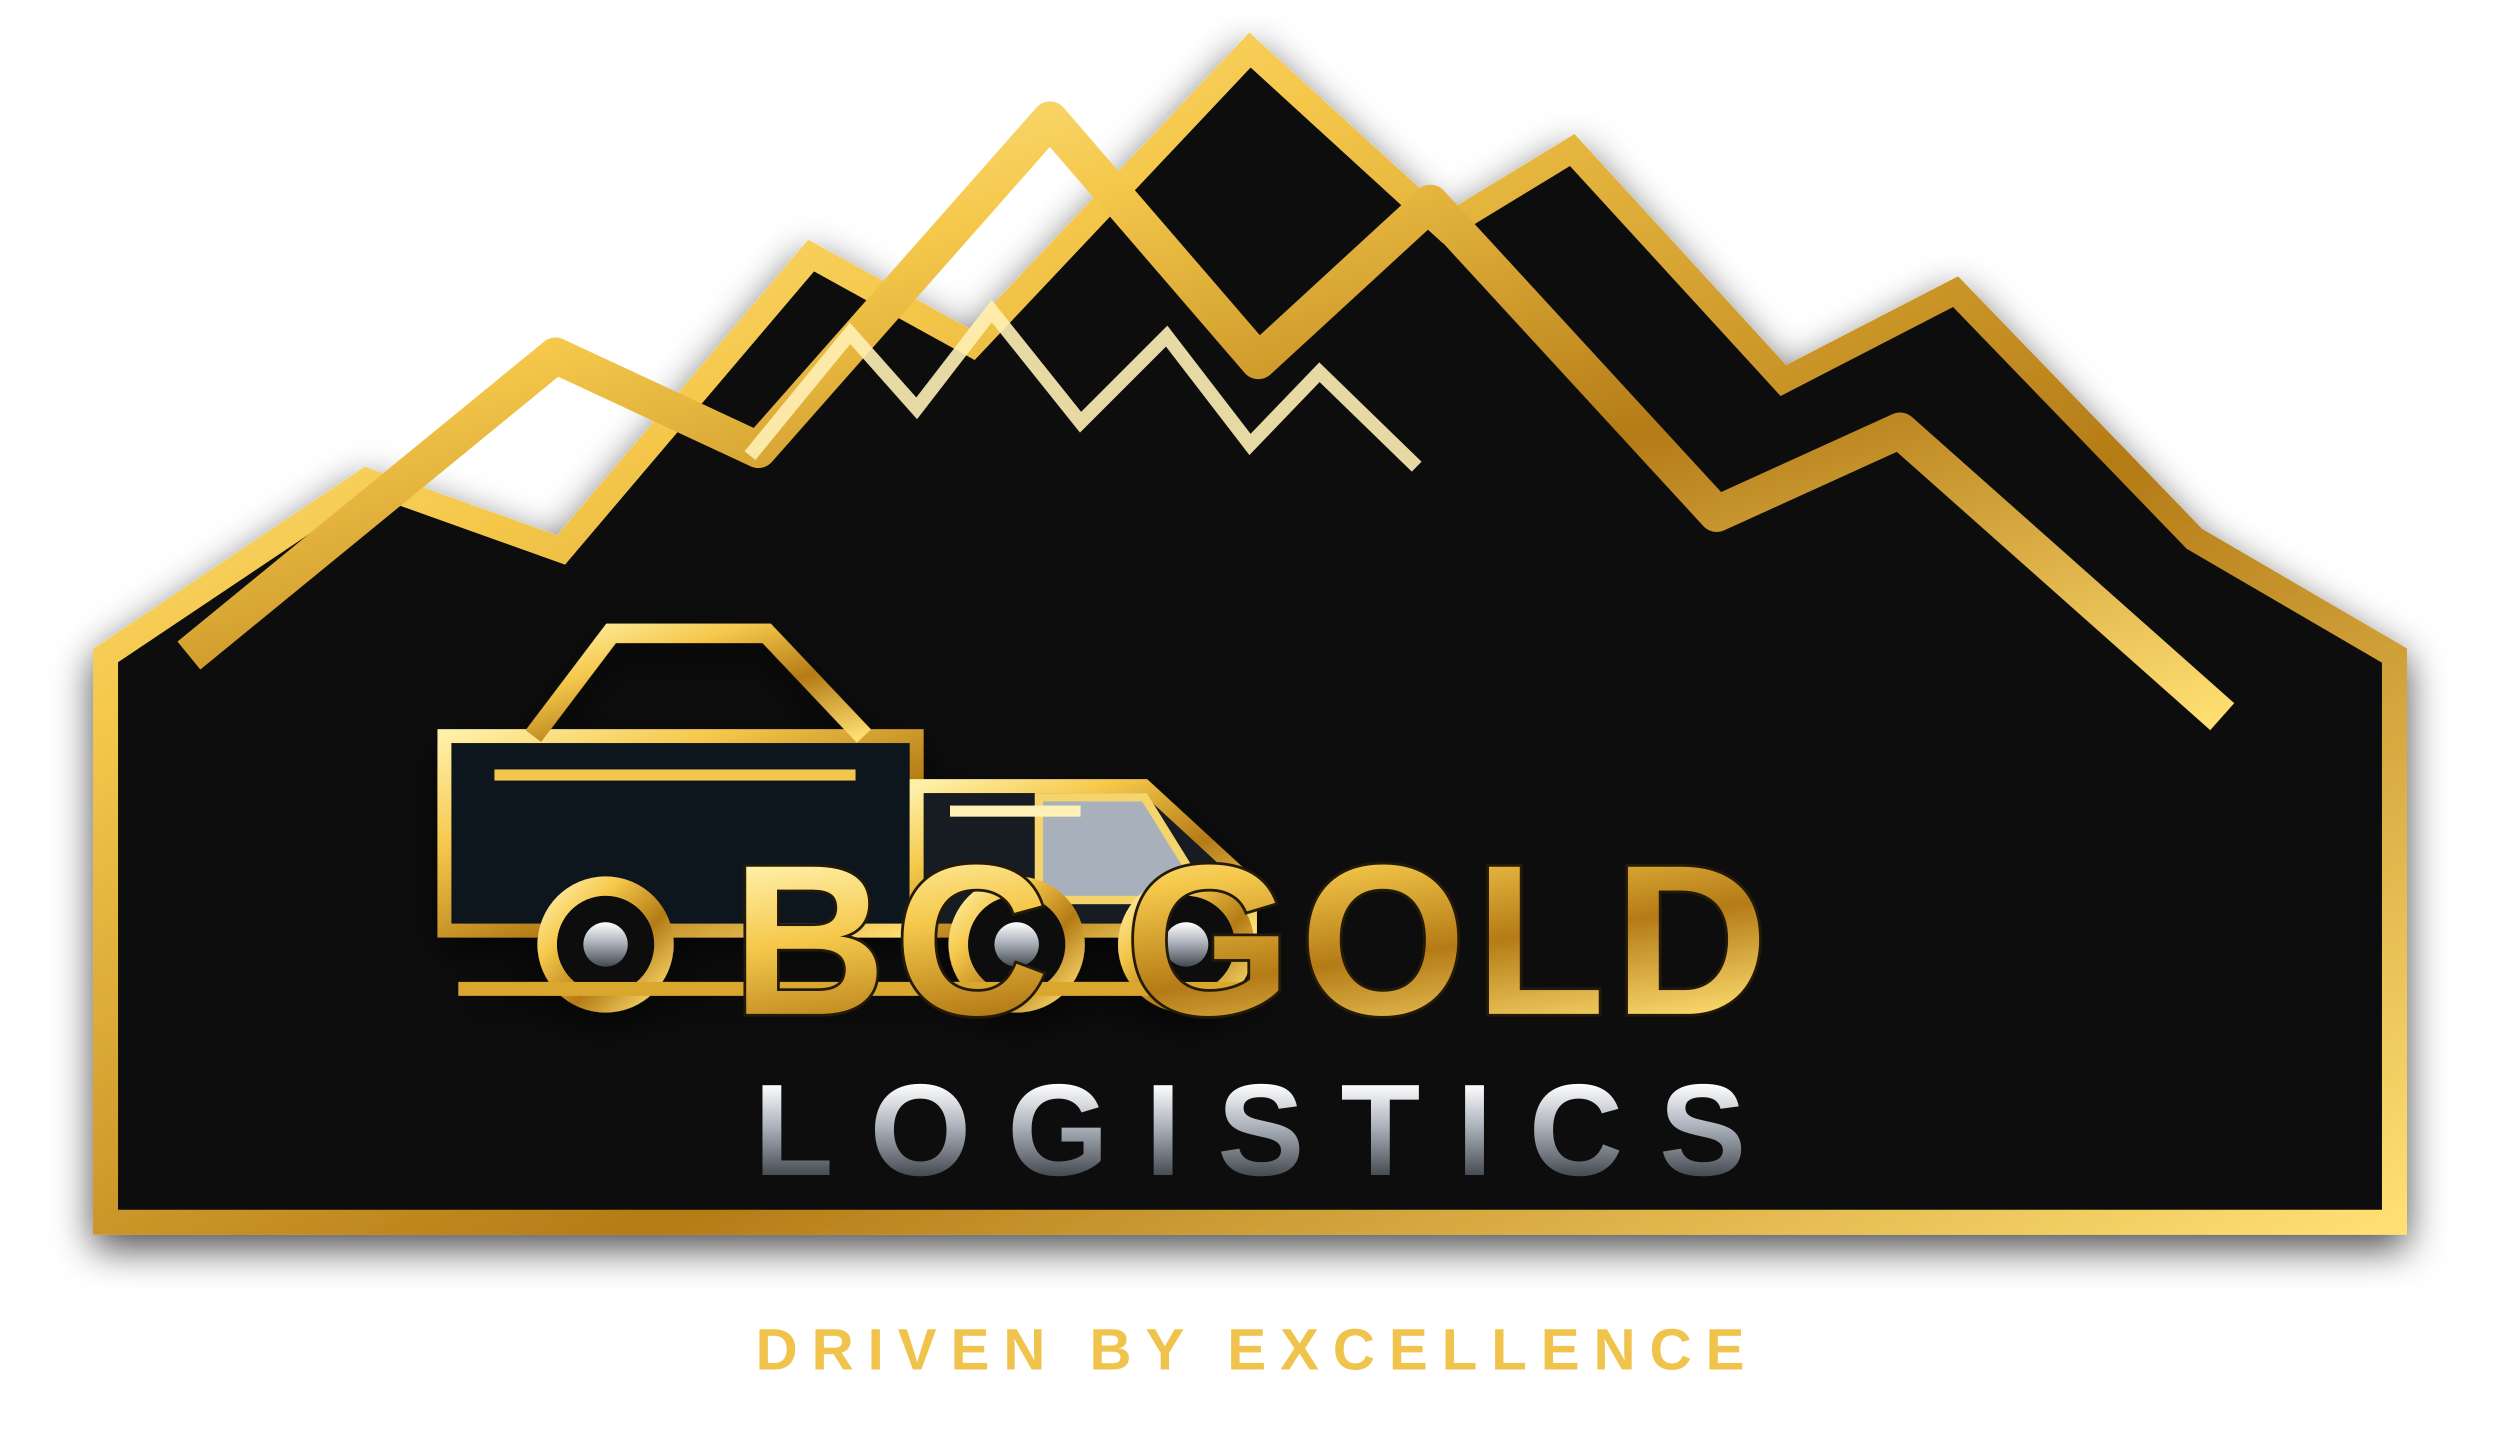
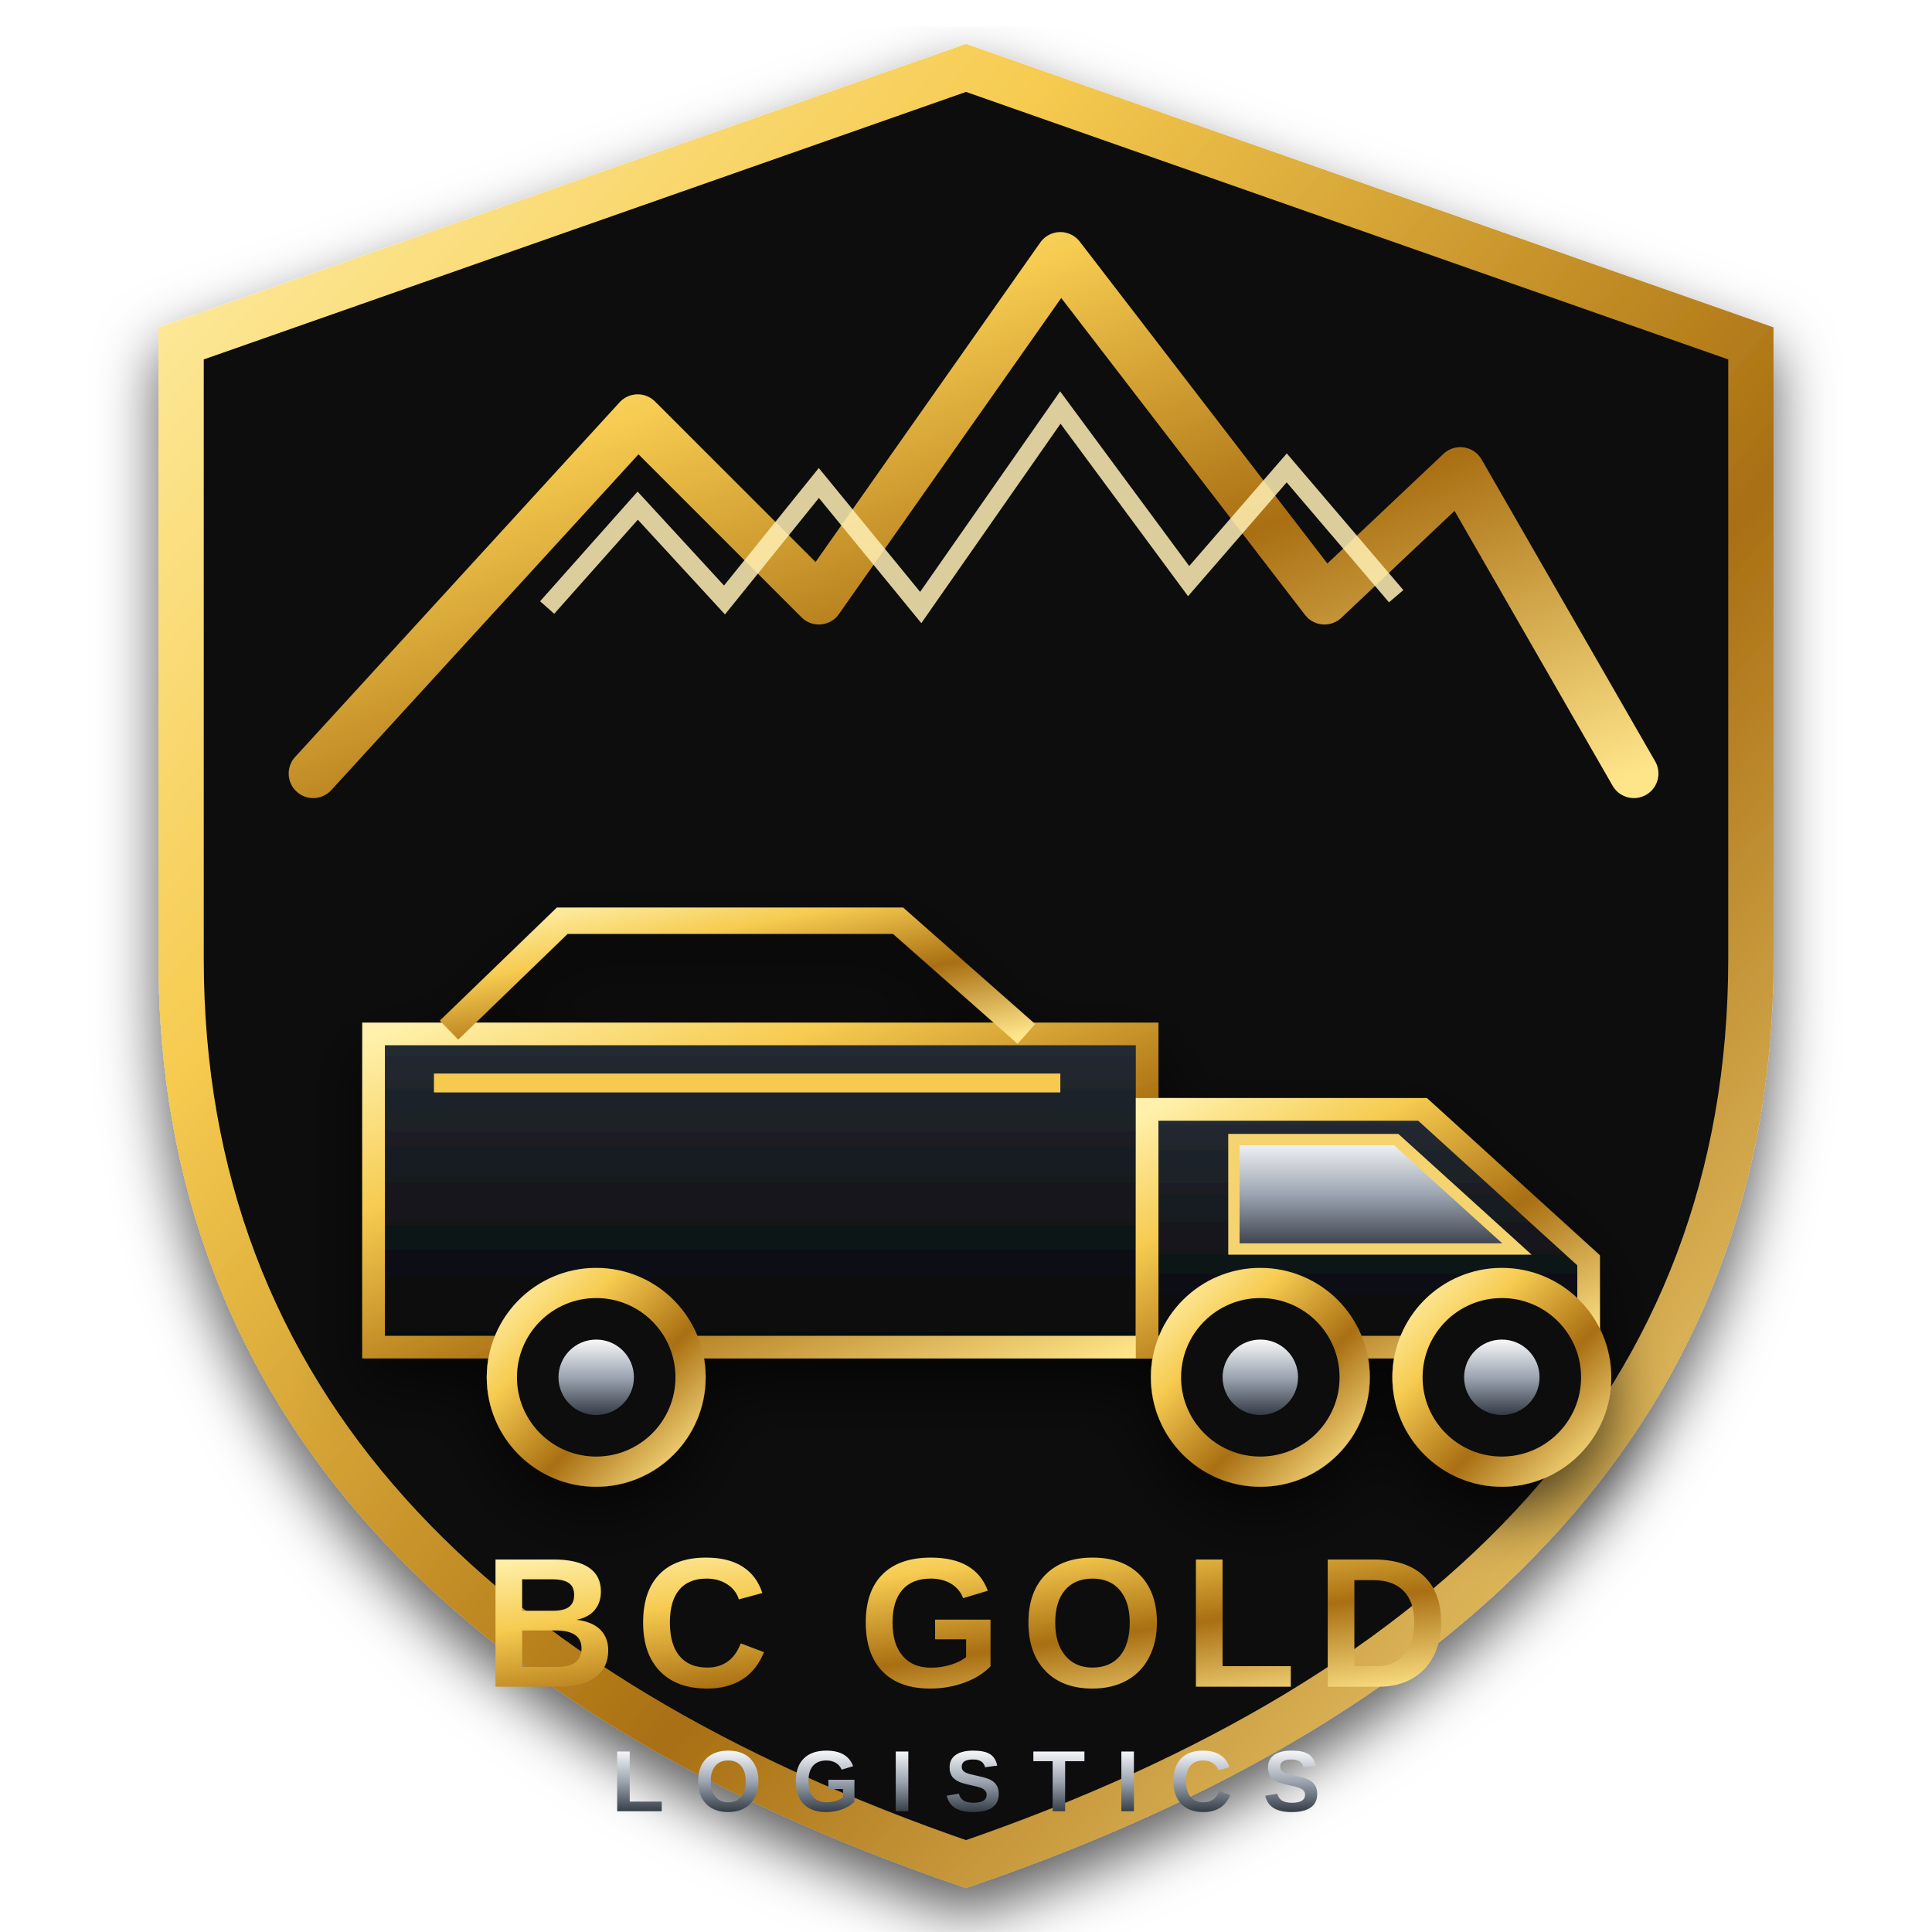
- <svg xmlns="http://www.w3.org/2000/svg" viewBox="0 0 900 520" role="img" aria-labelledby="title desc">
+ <svg xmlns="http://www.w3.org/2000/svg" viewBox="0 0 512 512" role="img" aria-labelledby="title desc">
  <defs>
    <linearGradient id="gold" x1="0" y1="0" x2="1" y2="1">
-       <stop offset="0" stop-color="#fff0a8" />
-       <stop offset=".28" stop-color="#f5c84b" />
-       <stop offset=".62" stop-color="#b47b16" />
-       <stop offset="1" stop-color="#ffdf72" />
+       <stop offset="0" stop-color="#fff1ad" />
+       <stop offset=".28" stop-color="#f6cb50" />
+       <stop offset=".62" stop-color="#a96f12" />
+       <stop offset="1" stop-color="#ffe58a" />
    </linearGradient>
    <linearGradient id="steel" x1="0" y1="0" x2="0" y2="1">
-       <stop offset="0" stop-color="#fff" />
-       <stop offset=".45" stop-color="#aeb4bd" />
-       <stop offset="1" stop-color="#454a52" />
+       <stop offset="0" stop-color="#f7f8fa" />
+       <stop offset=".5" stop-color="#9ca5b1" />
+       <stop offset="1" stop-color="#343b45" />
    </linearGradient>
-     <filter id="shadow" x="-20%" y="-20%" width="140%" height="150%">
-       <feGaussianBlur in="SourceAlpha" stdDeviation="7" />
-       <feOffset dy="5" />
+     <linearGradient id="black" x1="0" y1="0" x2="0" y2="1">
+       <stop offset="0" stop-color="#252b33" />
+       <stop offset="1" stop-color="#050608" />
+     </linearGradient>
+     <filter id="shadow" x="-30%" y="-30%" width="160%" height="170%">
+       <feGaussianBlur in="SourceAlpha" stdDeviation="8" />
+       <feOffset dy="7" />
      <feComponentTransfer>
-         <feFuncA type="linear" slope=".7" />
+         <feFuncA type="linear" slope=".65" />
      </feComponentTransfer>
      <feMerge>
        <feMergeNode />
        <feMergeNode in="SourceGraphic" />
      </feMerge>
    </filter>
  </defs>
-   <path d="M450 18 520 82 566 54 642 137 704 105 790 194 862 236 862 440 38 440 38 236 132 173 202 198 292 92 350 124Z" fill="#080a0d" stroke="url(#gold)" stroke-width="9" filter="url(#shadow)" />
-   <path d="m68 236 132-108 73 34 105-119 75 87 62-57 103 112 66-30 116 103" fill="none" stroke="url(#gold)" stroke-width="13" stroke-linejoin="round" />
-   <path d="m270 164 36-44 24 27 27-35 32 40 31-31 30 39 25-26 35 34" fill="none" stroke="#fff0b5" stroke-width="5" opacity=".9" />
-   <path d="M90 282h720" stroke="url(#gold)" stroke-width="5" />
-   <g transform="translate(160 190)" filter="url(#shadow)">
-     <path d="M0 75h170v70H0z" fill="#11151b" stroke="url(#gold)" stroke-width="5" />
-     <path d="M170 93h82l38 35v17H170z" fill="#151a21" stroke="url(#gold)" stroke-width="5" />
-     <path d="M252 97h-38v37h56v-8z" fill="#a8b0bb" stroke="#f6d46c" stroke-width="3" />
-     <path d="M182 102h47" stroke="#fff0b5" stroke-width="4" />
-     <path d="M18 89h130" stroke="#f3c64d" stroke-width="4" />
-     <path d="M32 75 60 38h56l35 37" fill="none" stroke="url(#gold)" stroke-width="7" />
-     <circle cx="58" cy="150" r="21" fill="#090b0e" stroke="url(#gold)" stroke-width="7" />
-     <circle cx="58" cy="150" r="8" fill="url(#steel)" />
-     <circle cx="206" cy="150" r="21" fill="#090b0e" stroke="url(#gold)" stroke-width="7" />
-     <circle cx="206" cy="150" r="8" fill="url(#steel)" />
-     <circle cx="267" cy="150" r="21" fill="#090b0e" stroke="url(#gold)" stroke-width="7" />
-     <circle cx="267" cy="150" r="8" fill="url(#steel)" />
-     <path d="M5 166h293" stroke="#d9a72f" stroke-width="5" />
+   <path d="M256 18 464 91v163c0 117-77 195-208 240C125 449 48 371 48 254V91Z" fill="#080a0d" stroke="url(#gold)" stroke-width="12" filter="url(#shadow)" />
+   <path d="m83 205 86-94 48 48 64-91 70 91 36-34 46 80" fill="none" stroke="url(#gold)" stroke-width="13" stroke-linecap="round" stroke-linejoin="round" />
+   <path d="m145 161 24-27 23 25 25-31 27 33 37-53 34 46 26-30 29 34" fill="none" stroke="#fff0b5" stroke-width="5" opacity=".85" />
+   <path d="M83 220h346" stroke="url(#gold)" stroke-width="6" />
+   <g transform="translate(91 225)" filter="url(#shadow)">
+     <path d="M8 49h205v83H8z" fill="url(#black)" stroke="url(#gold)" stroke-width="6" />
+     <path d="M213 69h73l44 40v23H213z" fill="url(#black)" stroke="url(#gold)" stroke-width="6" />
+     <path d="M236 77h43l32 29h-75z" fill="url(#steel)" stroke="#f5d36e" stroke-width="3" />
+     <path d="M24 62h166" stroke="#f6ca50" stroke-width="5" />
+     <path d="M17 140h319" stroke="url(#gold)" stroke-width="7" />
+     <circle cx="67" cy="140" r="25" fill="#080a0d" stroke="url(#gold)" stroke-width="8" />
+     <circle cx="67" cy="140" r="10" fill="url(#steel)" />
+     <circle cx="243" cy="140" r="25" fill="#080a0d" stroke="url(#gold)" stroke-width="8" />
+     <circle cx="243" cy="140" r="10" fill="url(#steel)" />
+     <circle cx="307" cy="140" r="25" fill="#080a0d" stroke="url(#gold)" stroke-width="8" />
+     <circle cx="307" cy="140" r="10" fill="url(#steel)" />
+     <path d="M28 48 58 19h89l34 30" fill="none" stroke="url(#gold)" stroke-width="7" />
  </g>
-   <text x="450" y="365" text-anchor="middle" font-family="Arial,Helvetica,sans-serif" font-size="77" font-weight="900" letter-spacing="3" fill="url(#gold)" stroke="#241a08" stroke-width="2" paint-order="stroke">BC GOLD</text>
-   <text x="450" y="423" text-anchor="middle" font-family="Arial,Helvetica,sans-serif" font-size="47" font-weight="800" letter-spacing="13" fill="url(#steel)">LOGISTICS</text>
-   <path d="M150 458h600" stroke="url(#gold)" stroke-width="4" />
-   <text x="450" y="493" text-anchor="middle" font-family="Arial,Helvetica,sans-serif" font-size="21" font-weight="700" letter-spacing="5" fill="#f0c34c">DRIVEN BY EXCELLENCE</text>
+   <path d="M126 402h260" stroke="url(#gold)" stroke-width="5" />
+   <text x="256" y="447" text-anchor="middle" font-family="Arial,Helvetica,sans-serif" font-size="49" font-weight="900" letter-spacing="5" fill="url(#gold)">BC GOLD</text>
+   <text x="256" y="480" text-anchor="middle" font-family="Arial,Helvetica,sans-serif" font-size="23" font-weight="800" letter-spacing="8" fill="url(#steel)">LOGISTICS</text>
</svg>
